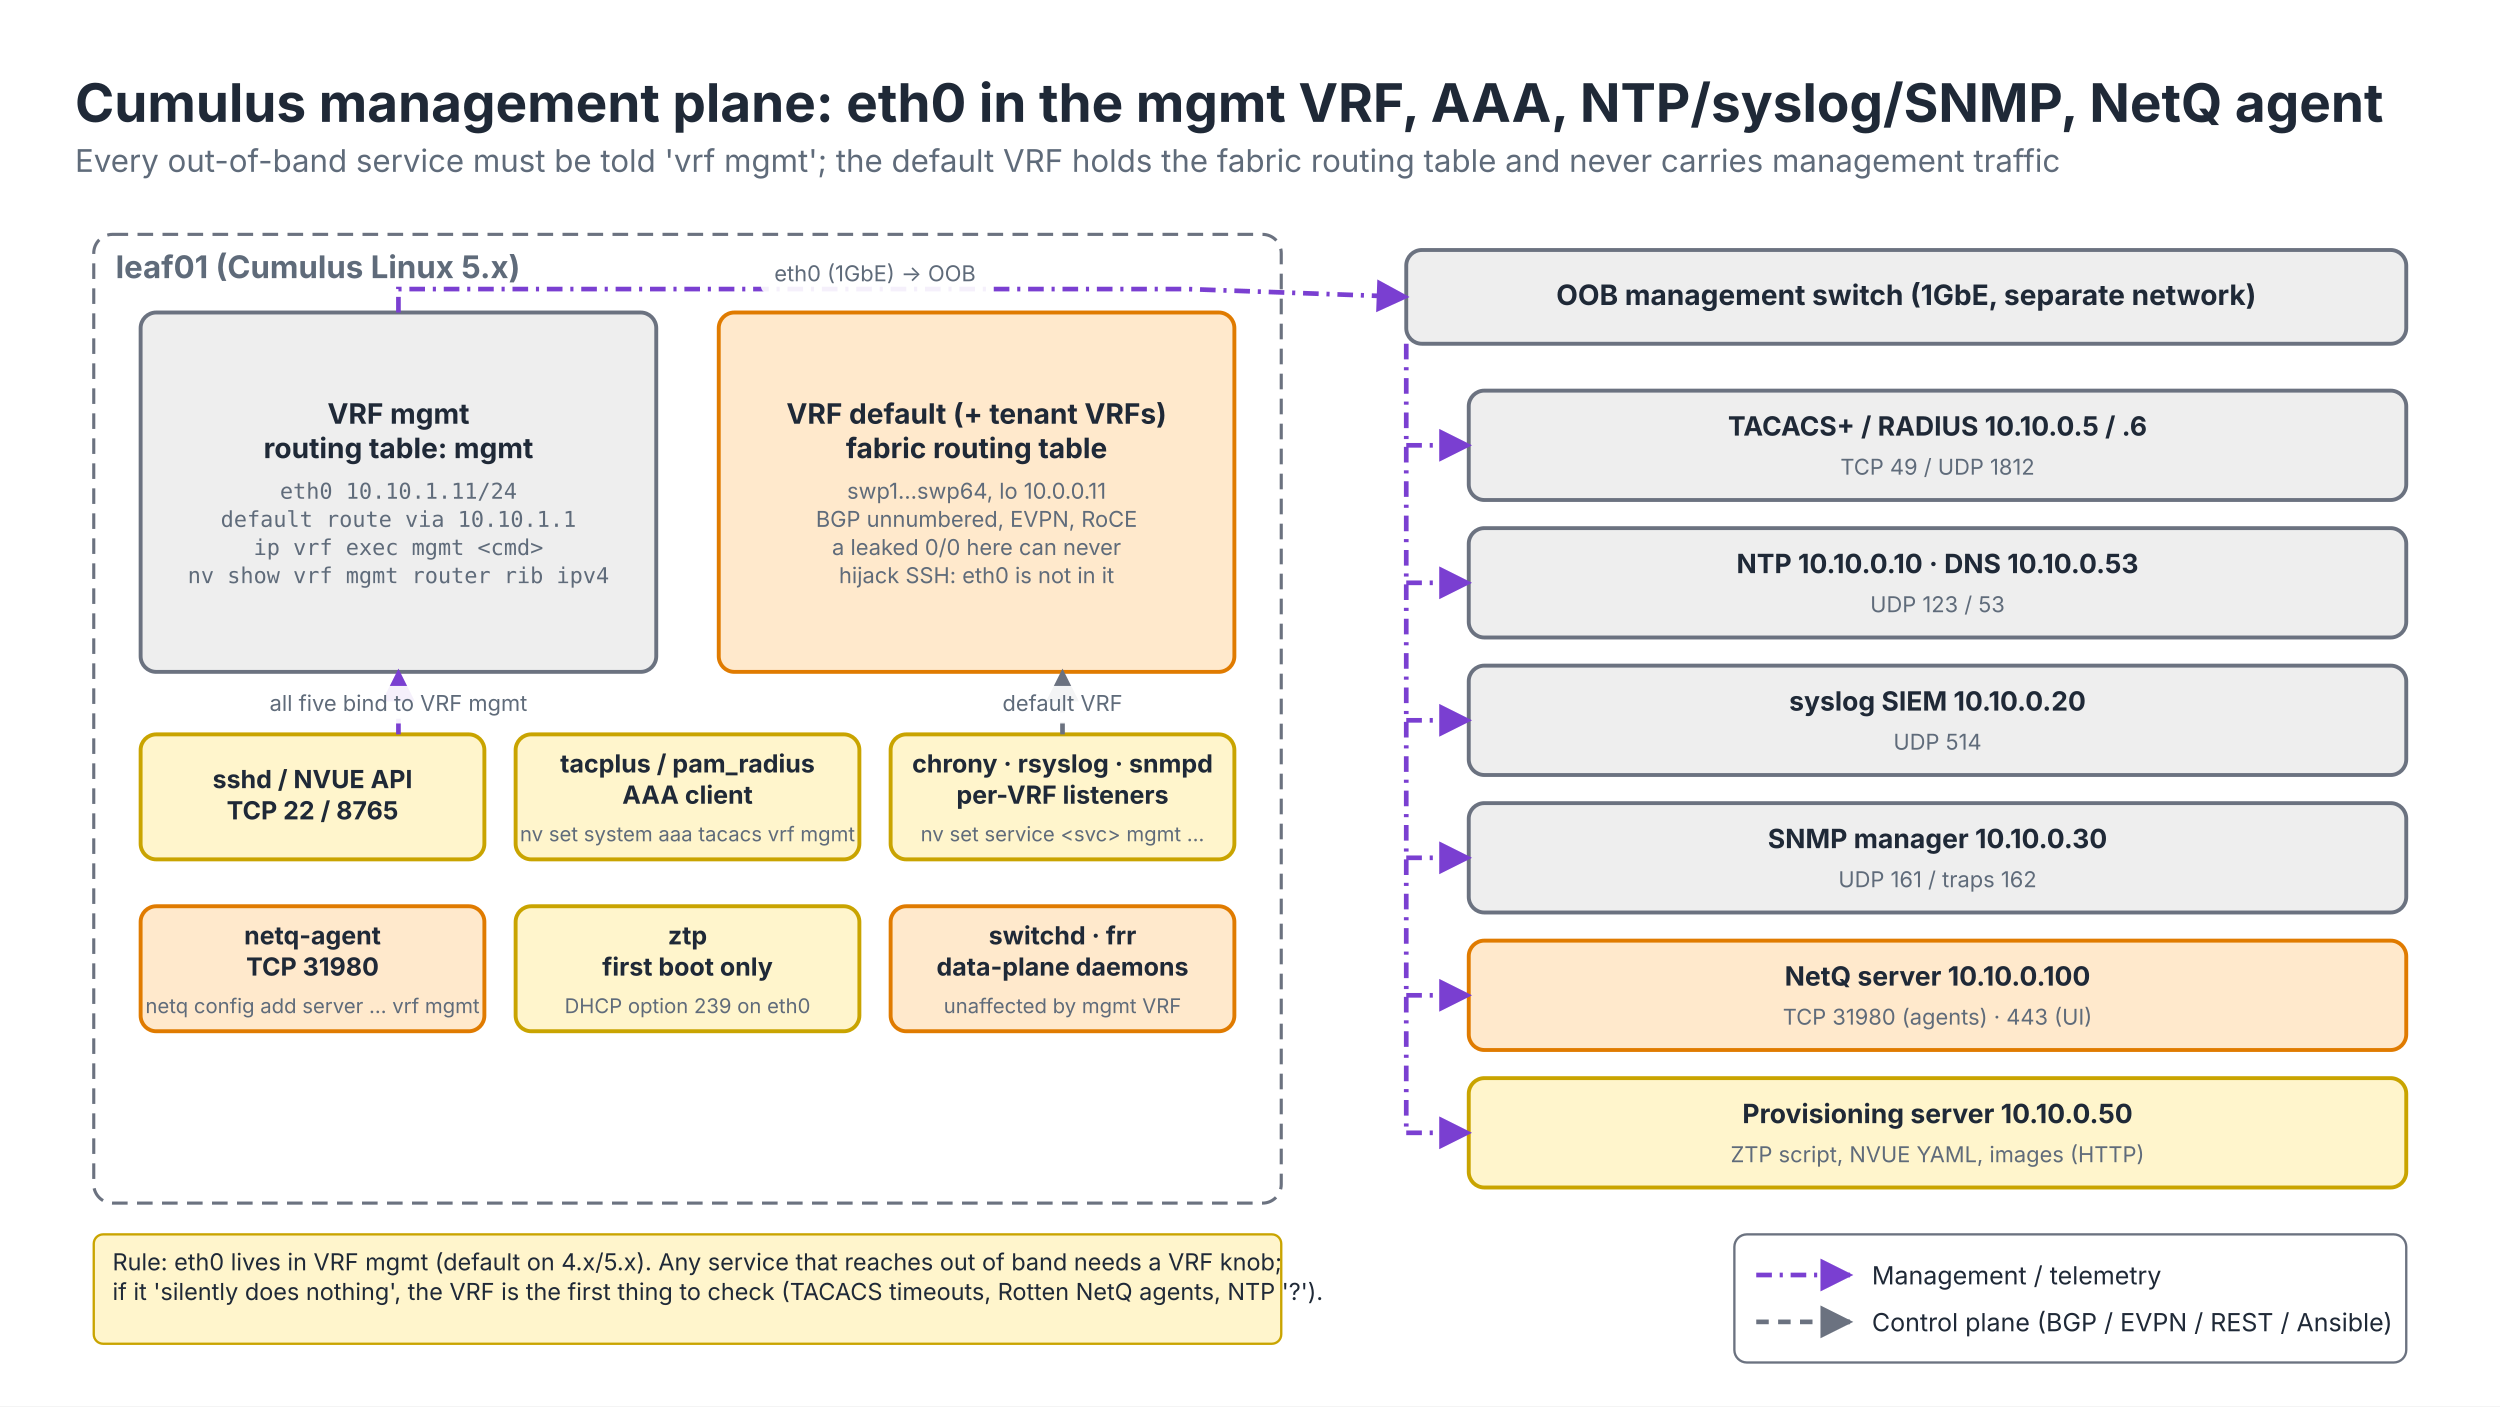
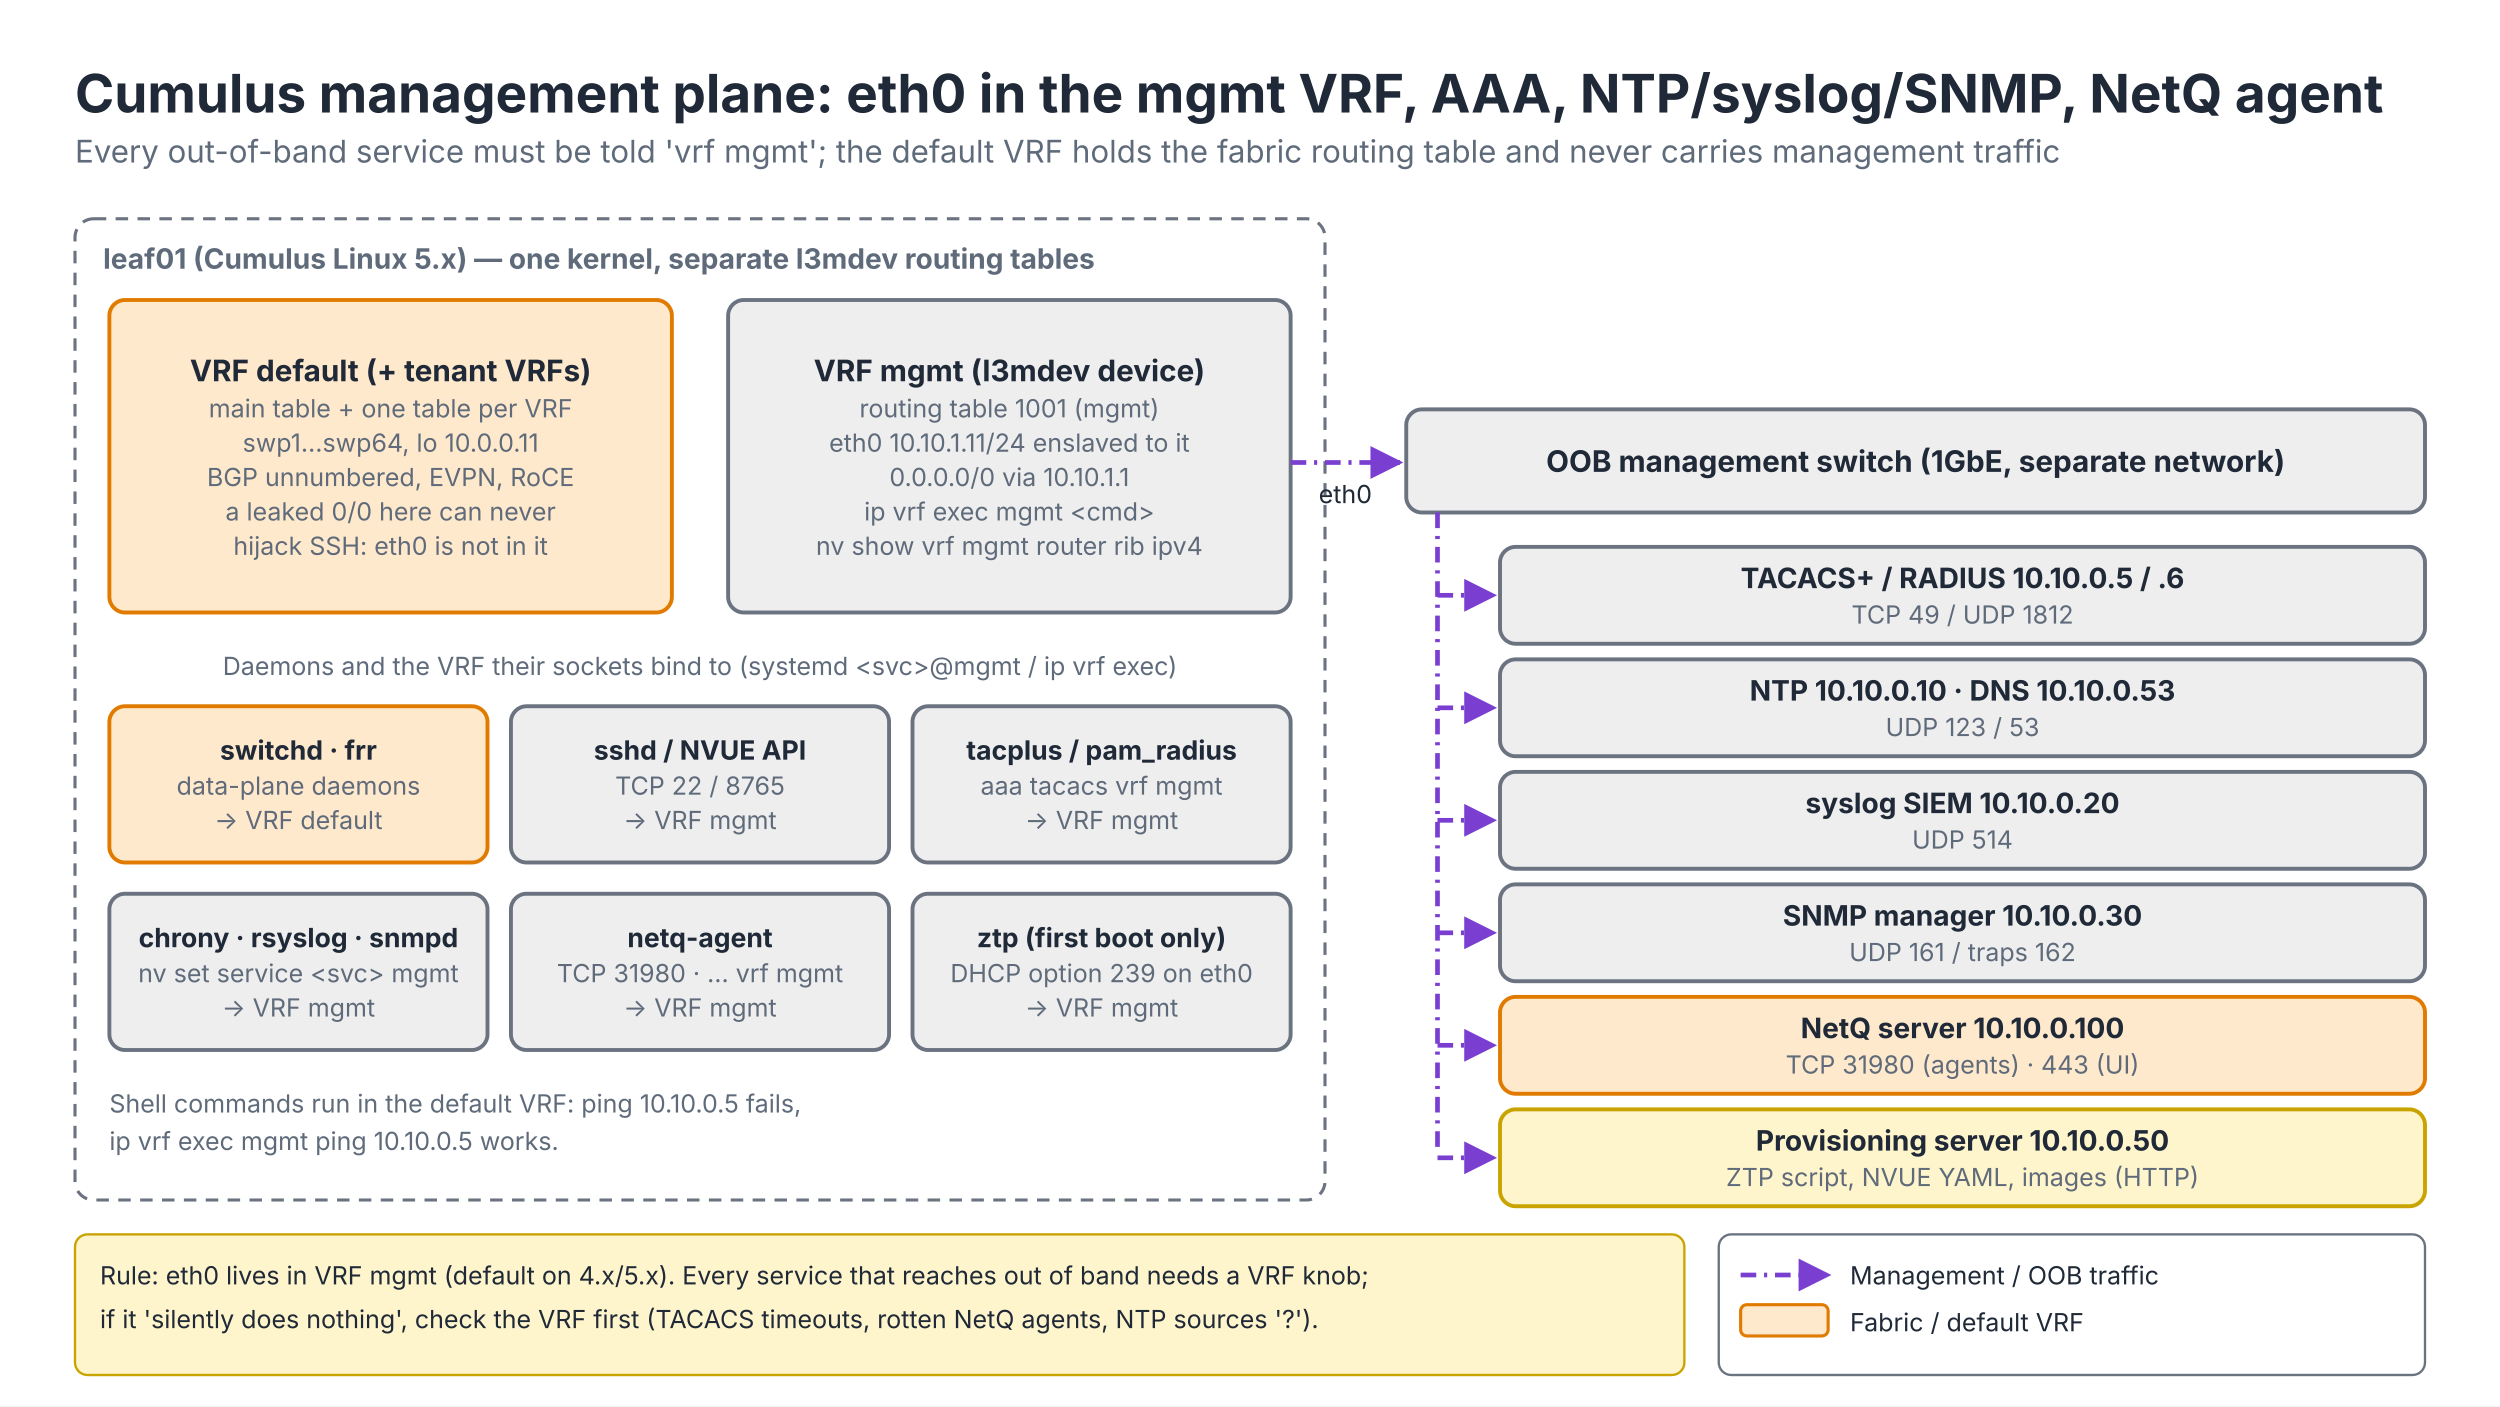
<svg xmlns="http://www.w3.org/2000/svg" viewBox="0 0 1600 900" width="100%" role="img">
  <defs>
    <marker id="arrow-orange" viewBox="0 0 10 10" refX="9" refY="5" markerWidth="7" markerHeight="7" orient="auto-start-reverse">
      <path d="M0,0 L10,5 L0,10 z" fill="#e07b00" />
    </marker>
    <marker id="arrow-blue" viewBox="0 0 10 10" refX="9" refY="5" markerWidth="7" markerHeight="7" orient="auto-start-reverse">
      <path d="M0,0 L10,5 L0,10 z" fill="#2f6fdb" />
    </marker>
    <marker id="arrow-gray" viewBox="0 0 10 10" refX="9" refY="5" markerWidth="7" markerHeight="7" orient="auto-start-reverse">
      <path d="M0,0 L10,5 L0,10 z" fill="#6b7280" />
    </marker>
    <marker id="arrow-red" viewBox="0 0 10 10" refX="9" refY="5" markerWidth="7" markerHeight="7" orient="auto-start-reverse">
      <path d="M0,0 L10,5 L0,10 z" fill="#d93025" />
    </marker>
    <marker id="arrow-purple" viewBox="0 0 10 10" refX="9" refY="5" markerWidth="7" markerHeight="7" orient="auto-start-reverse">
      <path d="M0,0 L10,5 L0,10 z" fill="#7a3fd1" />
    </marker>
    <marker id="arrow-dark" viewBox="0 0 10 10" refX="9" refY="5" markerWidth="7" markerHeight="7" orient="auto-start-reverse">
      <path d="M0,0 L10,5 L0,10 z" fill="#1f2937" />
    </marker>
    <marker id="arrow-green" viewBox="0 0 10 10" refX="9" refY="5" markerWidth="7" markerHeight="7" orient="auto-start-reverse">
      <path d="M0,0 L10,5 L0,10 z" fill="#76b900" />
    </marker>
  </defs>
  <rect x="0" y="0" width="1600" height="900" fill="#ffffff" />
-   <text x="48" y="78" font-family="Inter, 'Segoe UI', Helvetica, Arial, sans-serif" font-size="34" font-weight="700" fill="#1f2937">Cumulus management plane: eth0 in the mgmt VRF, AAA, NTP/syslog/SNMP, NetQ agent</text>
-   <text x="48" y="110" font-family="Inter, 'Segoe UI', Helvetica, Arial, sans-serif" font-size="20" fill="#5f6b7a">Every out-of-band service must be told 'vrf mgmt'; the default VRF holds the fabric routing table and never carries management traffic</text>
+   <text x="48" y="72" font-family="Inter, 'Segoe UI', Helvetica, Arial, sans-serif" font-size="34" font-weight="700" fill="#1f2937" text-anchor="start">Cumulus management plane: eth0 in the mgmt VRF, AAA, NTP/syslog/SNMP, NetQ agent</text>
+   <text x="48" y="104" font-family="Inter, 'Segoe UI', Helvetica, Arial, sans-serif" font-size="20" font-weight="400" fill="#5f6b7a" text-anchor="start">Every out-of-band service must be told 'vrf mgmt'; the default VRF holds the fabric routing table and never carries management traffic</text>
+   <rect x="48" y="140" width="800" height="628" rx="12" fill="none" stroke="#6b7280" stroke-width="2" stroke-dasharray="8 6" />
+   <text x="66" y="172" font-family="Inter, 'Segoe UI', Helvetica, Arial, sans-serif" font-size="18" font-weight="700" fill="#5f6b7a" text-anchor="start">leaf01 (Cumulus Linux 5.x) — one kernel, separate l3mdev routing tables</text>
  <g>
-     <rect x="60" y="150" width="760" height="620" rx="12" fill="#ffffff" fill-opacity="0.55" stroke="#6b7280" stroke-width="2" stroke-dasharray="10 6" />
-   </g>
-   <text x="74" y="178" font-family="Inter, 'Segoe UI', Helvetica, Arial, sans-serif" font-size="20" font-weight="700" fill="#5f6b7a" text-anchor="start">leaf01 (Cumulus Linux 5.x)</text>
-   <g>
-     <rect x="90" y="200" width="330" height="230" rx="10" fill="#eeeeee" stroke="#6b7280" stroke-width="2.5" />
-     <text x="255.0" y="271.2" font-family="Inter, 'Segoe UI', Helvetica, Arial, sans-serif" font-size="18" font-weight="700" fill="#1f2937" text-anchor="middle">VRF mgmt</text>
-     <text x="255.0" y="293.2" font-family="Inter, 'Segoe UI', Helvetica, Arial, sans-serif" font-size="18" font-weight="700" fill="#1f2937" text-anchor="middle">routing table: mgmt</text>
-     <text x="255.0" y="319.2" font-family="'JetBrains Mono', Consolas, monospace" font-size="14" font-weight="400" fill="#5f6b7a" text-anchor="middle">eth0 10.10.1.11/24</text>
-     <text x="255.0" y="337.2" font-family="'JetBrains Mono', Consolas, monospace" font-size="14" font-weight="400" fill="#5f6b7a" text-anchor="middle">default route via 10.10.1.1</text>
-     <text x="255.0" y="355.2" font-family="'JetBrains Mono', Consolas, monospace" font-size="14" font-weight="400" fill="#5f6b7a" text-anchor="middle">ip vrf exec mgmt &lt;cmd&gt;</text>
-     <text x="255.0" y="373.2" font-family="'JetBrains Mono', Consolas, monospace" font-size="14" font-weight="400" fill="#5f6b7a" text-anchor="middle">nv show vrf mgmt router rib ipv4</text>
+     <rect x="70" y="192" width="360" height="200" rx="10" fill="#ffe9cc" stroke="#e07b00" stroke-width="2.5" />
+     <text x="250.0" y="244.0" font-family="Inter, 'Segoe UI', Helvetica, Arial, sans-serif" font-size="19" font-weight="700" fill="#1f2937" text-anchor="middle">VRF default (+ tenant VRFs)</text>
+     <text x="250.0" y="267.1" font-family="Inter, 'Segoe UI', Helvetica, Arial, sans-serif" font-size="16" font-weight="400" fill="#5f6b7a" text-anchor="middle">main table + one table per VRF</text>
+     <text x="250.0" y="289.1" font-family="Inter, 'Segoe UI', Helvetica, Arial, sans-serif" font-size="16" font-weight="400" fill="#5f6b7a" text-anchor="middle">swp1…swp64, lo 10.0.0.11</text>
+     <text x="250.0" y="311.1" font-family="Inter, 'Segoe UI', Helvetica, Arial, sans-serif" font-size="16" font-weight="400" fill="#5f6b7a" text-anchor="middle">BGP unnumbered, EVPN, RoCE</text>
+     <text x="250.0" y="333.1" font-family="Inter, 'Segoe UI', Helvetica, Arial, sans-serif" font-size="16" font-weight="400" fill="#5f6b7a" text-anchor="middle">a leaked 0/0 here can never</text>
+     <text x="250.0" y="355.1" font-family="Inter, 'Segoe UI', Helvetica, Arial, sans-serif" font-size="16" font-weight="400" fill="#5f6b7a" text-anchor="middle">hijack SSH: eth0 is not in it</text>
  </g>
  <g>
-     <rect x="460" y="200" width="330" height="230" rx="10" fill="#ffe9cc" stroke="#e07b00" stroke-width="2.5" />
-     <text x="625.0" y="271.2" font-family="Inter, 'Segoe UI', Helvetica, Arial, sans-serif" font-size="18" font-weight="700" fill="#1f2937" text-anchor="middle">VRF default (+ tenant VRFs)</text>
-     <text x="625.0" y="293.2" font-family="Inter, 'Segoe UI', Helvetica, Arial, sans-serif" font-size="18" font-weight="700" fill="#1f2937" text-anchor="middle">fabric routing table</text>
-     <text x="625.0" y="319.2" font-family="Inter, 'Segoe UI', Helvetica, Arial, sans-serif" font-size="14" font-weight="400" fill="#5f6b7a" text-anchor="middle">swp1…swp64, lo 10.0.0.11</text>
-     <text x="625.0" y="337.2" font-family="Inter, 'Segoe UI', Helvetica, Arial, sans-serif" font-size="14" font-weight="400" fill="#5f6b7a" text-anchor="middle">BGP unnumbered, EVPN, RoCE</text>
-     <text x="625.0" y="355.2" font-family="Inter, 'Segoe UI', Helvetica, Arial, sans-serif" font-size="14" font-weight="400" fill="#5f6b7a" text-anchor="middle">a leaked 0/0 here can never</text>
-     <text x="625.0" y="373.2" font-family="Inter, 'Segoe UI', Helvetica, Arial, sans-serif" font-size="14" font-weight="400" fill="#5f6b7a" text-anchor="middle">hijack SSH: eth0 is not in it</text>
+     <rect x="466" y="192" width="360" height="200" rx="10" fill="#eeeeee" stroke="#6b7280" stroke-width="2.5" />
+     <text x="646.0" y="244.0" font-family="Inter, 'Segoe UI', Helvetica, Arial, sans-serif" font-size="19" font-weight="700" fill="#1f2937" text-anchor="middle">VRF mgmt (l3mdev device)</text>
+     <text x="646.0" y="267.1" font-family="Inter, 'Segoe UI', Helvetica, Arial, sans-serif" font-size="16" font-weight="400" fill="#5f6b7a" text-anchor="middle">routing table 1001 (mgmt)</text>
+     <text x="646.0" y="289.1" font-family="Inter, 'Segoe UI', Helvetica, Arial, sans-serif" font-size="16" font-weight="400" fill="#5f6b7a" text-anchor="middle">eth0 10.10.1.11/24 enslaved to it</text>
+     <text x="646.0" y="311.1" font-family="Inter, 'Segoe UI', Helvetica, Arial, sans-serif" font-size="16" font-weight="400" fill="#5f6b7a" text-anchor="middle">0.0.0.0/0 via 10.10.1.1</text>
+     <text x="646.0" y="333.1" font-family="Inter, 'Segoe UI', Helvetica, Arial, sans-serif" font-size="16" font-weight="400" fill="#5f6b7a" text-anchor="middle">ip vrf exec mgmt &lt;cmd&gt;</text>
+     <text x="646.0" y="355.1" font-family="Inter, 'Segoe UI', Helvetica, Arial, sans-serif" font-size="16" font-weight="400" fill="#5f6b7a" text-anchor="middle">nv show vrf mgmt router rib ipv4</text>
+   </g>
+   <text x="448" y="432" font-family="Inter, 'Segoe UI', Helvetica, Arial, sans-serif" font-size="16" font-weight="400" fill="#5f6b7a" text-anchor="middle">Daemons and the VRF their sockets bind to (systemd &lt;svc&gt;@mgmt / ip vrf exec)</text>
+   <g>
+     <rect x="70" y="452" width="242" height="100" rx="10" fill="#ffe9cc" stroke="#e07b00" stroke-width="2.5" />
+     <text x="191.0" y="486.2" font-family="Inter, 'Segoe UI', Helvetica, Arial, sans-serif" font-size="17" font-weight="700" fill="#1f2937" text-anchor="middle">switchd · frr</text>
+     <text x="191.0" y="508.6" font-family="Inter, 'Segoe UI', Helvetica, Arial, sans-serif" font-size="16" font-weight="400" fill="#5f6b7a" text-anchor="middle">data-plane daemons</text>
+     <text x="191.0" y="530.6" font-family="Inter, 'Segoe UI', Helvetica, Arial, sans-serif" font-size="16" font-weight="400" fill="#5f6b7a" text-anchor="middle">→ VRF default</text>
  </g>
  <g>
-     <rect x="90" y="470" width="220" height="80" rx="10" fill="#fff5cc" stroke="#c9a400" stroke-width="2.5" />
-     <text x="200.0" y="504.4" font-family="Inter, 'Segoe UI', Helvetica, Arial, sans-serif" font-size="16" font-weight="700" fill="#1f2937" text-anchor="middle">sshd / NVUE API</text>
-     <text x="200.0" y="524.4" font-family="Inter, 'Segoe UI', Helvetica, Arial, sans-serif" font-size="16" font-weight="700" fill="#1f2937" text-anchor="middle">TCP 22 / 8765</text>
+     <rect x="327" y="452" width="242" height="100" rx="10" fill="#eeeeee" stroke="#6b7280" stroke-width="2.5" />
+     <text x="448.0" y="486.2" font-family="Inter, 'Segoe UI', Helvetica, Arial, sans-serif" font-size="17" font-weight="700" fill="#1f2937" text-anchor="middle">sshd / NVUE API</text>
+     <text x="448.0" y="508.6" font-family="Inter, 'Segoe UI', Helvetica, Arial, sans-serif" font-size="16" font-weight="400" fill="#5f6b7a" text-anchor="middle">TCP 22 / 8765</text>
+     <text x="448.0" y="530.6" font-family="Inter, 'Segoe UI', Helvetica, Arial, sans-serif" font-size="16" font-weight="400" fill="#5f6b7a" text-anchor="middle">→ VRF mgmt</text>
  </g>
  <g>
-     <rect x="330" y="470" width="220" height="80" rx="10" fill="#fff5cc" stroke="#c9a400" stroke-width="2.5" />
-     <text x="440.0" y="494.4" font-family="Inter, 'Segoe UI', Helvetica, Arial, sans-serif" font-size="16" font-weight="700" fill="#1f2937" text-anchor="middle">tacplus / pam_radius</text>
-     <text x="440.0" y="514.4" font-family="Inter, 'Segoe UI', Helvetica, Arial, sans-serif" font-size="16" font-weight="700" fill="#1f2937" text-anchor="middle">AAA client</text>
-     <text x="440.0" y="538.4" font-family="Inter, 'Segoe UI', Helvetica, Arial, sans-serif" font-size="13" font-weight="400" fill="#5f6b7a" text-anchor="middle">nv set system aaa tacacs vrf mgmt</text>
+     <rect x="584" y="452" width="242" height="100" rx="10" fill="#eeeeee" stroke="#6b7280" stroke-width="2.5" />
+     <text x="705.0" y="486.2" font-family="Inter, 'Segoe UI', Helvetica, Arial, sans-serif" font-size="17" font-weight="700" fill="#1f2937" text-anchor="middle">tacplus / pam_radius</text>
+     <text x="705.0" y="508.6" font-family="Inter, 'Segoe UI', Helvetica, Arial, sans-serif" font-size="16" font-weight="400" fill="#5f6b7a" text-anchor="middle">aaa tacacs vrf mgmt</text>
+     <text x="705.0" y="530.6" font-family="Inter, 'Segoe UI', Helvetica, Arial, sans-serif" font-size="16" font-weight="400" fill="#5f6b7a" text-anchor="middle">→ VRF mgmt</text>
  </g>
  <g>
-     <rect x="570" y="470" width="220" height="80" rx="10" fill="#fff5cc" stroke="#c9a400" stroke-width="2.5" />
-     <text x="680.0" y="494.4" font-family="Inter, 'Segoe UI', Helvetica, Arial, sans-serif" font-size="16" font-weight="700" fill="#1f2937" text-anchor="middle">chrony · rsyslog · snmpd</text>
-     <text x="680.0" y="514.4" font-family="Inter, 'Segoe UI', Helvetica, Arial, sans-serif" font-size="16" font-weight="700" fill="#1f2937" text-anchor="middle">per-VRF listeners</text>
-     <text x="680.0" y="538.4" font-family="Inter, 'Segoe UI', Helvetica, Arial, sans-serif" font-size="13" font-weight="400" fill="#5f6b7a" text-anchor="middle">nv set service &lt;svc&gt; mgmt …</text>
+     <rect x="70" y="572" width="242" height="100" rx="10" fill="#eeeeee" stroke="#6b7280" stroke-width="2.5" />
+     <text x="191.0" y="606.2" font-family="Inter, 'Segoe UI', Helvetica, Arial, sans-serif" font-size="17" font-weight="700" fill="#1f2937" text-anchor="middle">chrony · rsyslog · snmpd</text>
+     <text x="191.0" y="628.6" font-family="Inter, 'Segoe UI', Helvetica, Arial, sans-serif" font-size="16" font-weight="400" fill="#5f6b7a" text-anchor="middle">nv set service &lt;svc&gt; mgmt</text>
+     <text x="191.0" y="650.6" font-family="Inter, 'Segoe UI', Helvetica, Arial, sans-serif" font-size="16" font-weight="400" fill="#5f6b7a" text-anchor="middle">→ VRF mgmt</text>
  </g>
  <g>
-     <rect x="90" y="580" width="220" height="80" rx="10" fill="#ffe9cc" stroke="#e07b00" stroke-width="2.5" />
-     <text x="200.0" y="604.4" font-family="Inter, 'Segoe UI', Helvetica, Arial, sans-serif" font-size="16" font-weight="700" fill="#1f2937" text-anchor="middle">netq-agent</text>
-     <text x="200.0" y="624.4" font-family="Inter, 'Segoe UI', Helvetica, Arial, sans-serif" font-size="16" font-weight="700" fill="#1f2937" text-anchor="middle">TCP 31980</text>
-     <text x="200.0" y="648.4" font-family="Inter, 'Segoe UI', Helvetica, Arial, sans-serif" font-size="13" font-weight="400" fill="#5f6b7a" text-anchor="middle">netq config add server … vrf mgmt</text>
+     <rect x="327" y="572" width="242" height="100" rx="10" fill="#eeeeee" stroke="#6b7280" stroke-width="2.5" />
+     <text x="448.0" y="606.2" font-family="Inter, 'Segoe UI', Helvetica, Arial, sans-serif" font-size="17" font-weight="700" fill="#1f2937" text-anchor="middle">netq-agent</text>
+     <text x="448.0" y="628.6" font-family="Inter, 'Segoe UI', Helvetica, Arial, sans-serif" font-size="16" font-weight="400" fill="#5f6b7a" text-anchor="middle">TCP 31980 · … vrf mgmt</text>
+     <text x="448.0" y="650.6" font-family="Inter, 'Segoe UI', Helvetica, Arial, sans-serif" font-size="16" font-weight="400" fill="#5f6b7a" text-anchor="middle">→ VRF mgmt</text>
  </g>
  <g>
-     <rect x="330" y="580" width="220" height="80" rx="10" fill="#fff5cc" stroke="#c9a400" stroke-width="2.5" />
-     <text x="440.0" y="604.4" font-family="Inter, 'Segoe UI', Helvetica, Arial, sans-serif" font-size="16" font-weight="700" fill="#1f2937" text-anchor="middle">ztp</text>
-     <text x="440.0" y="624.4" font-family="Inter, 'Segoe UI', Helvetica, Arial, sans-serif" font-size="16" font-weight="700" fill="#1f2937" text-anchor="middle">first boot only</text>
-     <text x="440.0" y="648.4" font-family="Inter, 'Segoe UI', Helvetica, Arial, sans-serif" font-size="13" font-weight="400" fill="#5f6b7a" text-anchor="middle">DHCP option 239 on eth0</text>
+     <rect x="584" y="572" width="242" height="100" rx="10" fill="#eeeeee" stroke="#6b7280" stroke-width="2.5" />
+     <text x="705.0" y="606.2" font-family="Inter, 'Segoe UI', Helvetica, Arial, sans-serif" font-size="17" font-weight="700" fill="#1f2937" text-anchor="middle">ztp (first boot only)</text>
+     <text x="705.0" y="628.6" font-family="Inter, 'Segoe UI', Helvetica, Arial, sans-serif" font-size="16" font-weight="400" fill="#5f6b7a" text-anchor="middle">DHCP option 239 on eth0</text>
+     <text x="705.0" y="650.6" font-family="Inter, 'Segoe UI', Helvetica, Arial, sans-serif" font-size="16" font-weight="400" fill="#5f6b7a" text-anchor="middle">→ VRF mgmt</text>
+   </g>
+   <text x="70" y="712" font-family="Inter, 'Segoe UI', Helvetica, Arial, sans-serif" font-size="16" font-weight="400" fill="#5f6b7a" text-anchor="start">Shell commands run in the default VRF: ping 10.10.0.5 fails,</text>
+   <text x="70" y="736" font-family="Inter, 'Segoe UI', Helvetica, Arial, sans-serif" font-size="16" font-weight="400" fill="#5f6b7a" text-anchor="start">ip vrf exec mgmt ping 10.10.0.5 works.</text>
+   <line x1="826" y1="296" x2="896" y2="296" stroke="#7a3fd1" stroke-width="3" stroke-dasharray="10 5 2 5" marker-end="url(#arrow-purple)" />
+   <text x="861" y="322" font-family="Inter, 'Segoe UI', Helvetica, Arial, sans-serif" font-size="16" font-weight="400" fill="#1f2937" text-anchor="middle">eth0</text>
+   <g>
+     <rect x="900" y="262" width="652" height="66" rx="10" fill="#eeeeee" stroke="#6b7280" stroke-width="2.5" />
+     <text x="1226.0" y="302.0" font-family="Inter, 'Segoe UI', Helvetica, Arial, sans-serif" font-size="19" font-weight="700" fill="#1f2937" text-anchor="middle">OOB management switch (1GbE, separate network)</text>
+   </g>
+   <line x1="920" y1="328" x2="920" y2="736" stroke="#7a3fd1" stroke-width="3" stroke-dasharray="10 5 2 5" />
+   <line x1="920" y1="381" x2="956" y2="381" stroke="#7a3fd1" stroke-width="3" stroke-dasharray="10 5 2 5" marker-end="url(#arrow-purple)" />
+   <g>
+     <rect x="960" y="350" width="592" height="62" rx="10" fill="#eeeeee" stroke="#6b7280" stroke-width="2.5" />
+     <text x="1256.0" y="376.4" font-family="Inter, 'Segoe UI', Helvetica, Arial, sans-serif" font-size="18" font-weight="700" fill="#1f2937" text-anchor="middle">TACACS+ / RADIUS 10.10.0.5 / .6</text>
+     <text x="1256.0" y="399.1" font-family="Inter, 'Segoe UI', Helvetica, Arial, sans-serif" font-size="16" font-weight="400" fill="#5f6b7a" text-anchor="middle">TCP 49 / UDP 1812</text>
+   </g>
+   <line x1="920" y1="453" x2="956" y2="453" stroke="#7a3fd1" stroke-width="3" stroke-dasharray="10 5 2 5" marker-end="url(#arrow-purple)" />
+   <g>
+     <rect x="960" y="422" width="592" height="62" rx="10" fill="#eeeeee" stroke="#6b7280" stroke-width="2.5" />
+     <text x="1256.0" y="448.4" font-family="Inter, 'Segoe UI', Helvetica, Arial, sans-serif" font-size="18" font-weight="700" fill="#1f2937" text-anchor="middle">NTP 10.10.0.10 · DNS 10.10.0.53</text>
+     <text x="1256.0" y="471.1" font-family="Inter, 'Segoe UI', Helvetica, Arial, sans-serif" font-size="16" font-weight="400" fill="#5f6b7a" text-anchor="middle">UDP 123 / 53</text>
+   </g>
+   <line x1="920" y1="525" x2="956" y2="525" stroke="#7a3fd1" stroke-width="3" stroke-dasharray="10 5 2 5" marker-end="url(#arrow-purple)" />
+   <g>
+     <rect x="960" y="494" width="592" height="62" rx="10" fill="#eeeeee" stroke="#6b7280" stroke-width="2.5" />
+     <text x="1256.0" y="520.4" font-family="Inter, 'Segoe UI', Helvetica, Arial, sans-serif" font-size="18" font-weight="700" fill="#1f2937" text-anchor="middle">syslog SIEM 10.10.0.20</text>
+     <text x="1256.0" y="543.1" font-family="Inter, 'Segoe UI', Helvetica, Arial, sans-serif" font-size="16" font-weight="400" fill="#5f6b7a" text-anchor="middle">UDP 514</text>
+   </g>
+   <line x1="920" y1="597" x2="956" y2="597" stroke="#7a3fd1" stroke-width="3" stroke-dasharray="10 5 2 5" marker-end="url(#arrow-purple)" />
+   <g>
+     <rect x="960" y="566" width="592" height="62" rx="10" fill="#eeeeee" stroke="#6b7280" stroke-width="2.5" />
+     <text x="1256.0" y="592.4" font-family="Inter, 'Segoe UI', Helvetica, Arial, sans-serif" font-size="18" font-weight="700" fill="#1f2937" text-anchor="middle">SNMP manager 10.10.0.30</text>
+     <text x="1256.0" y="615.1" font-family="Inter, 'Segoe UI', Helvetica, Arial, sans-serif" font-size="16" font-weight="400" fill="#5f6b7a" text-anchor="middle">UDP 161 / traps 162</text>
+   </g>
+   <line x1="920" y1="669" x2="956" y2="669" stroke="#7a3fd1" stroke-width="3" stroke-dasharray="10 5 2 5" marker-end="url(#arrow-purple)" />
+   <g>
+     <rect x="960" y="638" width="592" height="62" rx="10" fill="#ffe9cc" stroke="#e07b00" stroke-width="2.5" />
+     <text x="1256.0" y="664.4" font-family="Inter, 'Segoe UI', Helvetica, Arial, sans-serif" font-size="18" font-weight="700" fill="#1f2937" text-anchor="middle">NetQ server 10.10.0.100</text>
+     <text x="1256.0" y="687.1" font-family="Inter, 'Segoe UI', Helvetica, Arial, sans-serif" font-size="16" font-weight="400" fill="#5f6b7a" text-anchor="middle">TCP 31980 (agents) · 443 (UI)</text>
+   </g>
+   <line x1="920" y1="741" x2="956" y2="741" stroke="#7a3fd1" stroke-width="3" stroke-dasharray="10 5 2 5" marker-end="url(#arrow-purple)" />
+   <g>
+     <rect x="960" y="710" width="592" height="62" rx="10" fill="#fff5cc" stroke="#c9a400" stroke-width="2.5" />
+     <text x="1256.0" y="736.4" font-family="Inter, 'Segoe UI', Helvetica, Arial, sans-serif" font-size="18" font-weight="700" fill="#1f2937" text-anchor="middle">Provisioning server 10.10.0.50</text>
+     <text x="1256.0" y="759.1" font-family="Inter, 'Segoe UI', Helvetica, Arial, sans-serif" font-size="16" font-weight="400" fill="#5f6b7a" text-anchor="middle">ZTP script, NVUE YAML, images (HTTP)</text>
  </g>
  <g>
-     <rect x="570" y="580" width="220" height="80" rx="10" fill="#ffe9cc" stroke="#e07b00" stroke-width="2.5" />
-     <text x="680.0" y="604.4" font-family="Inter, 'Segoe UI', Helvetica, Arial, sans-serif" font-size="16" font-weight="700" fill="#1f2937" text-anchor="middle">switchd · frr</text>
-     <text x="680.0" y="624.4" font-family="Inter, 'Segoe UI', Helvetica, Arial, sans-serif" font-size="16" font-weight="700" fill="#1f2937" text-anchor="middle">data-plane daemons</text>
-     <text x="680.0" y="648.4" font-family="Inter, 'Segoe UI', Helvetica, Arial, sans-serif" font-size="13" font-weight="400" fill="#5f6b7a" text-anchor="middle">unaffected by mgmt VRF</text>
+     <rect x="48" y="790" width="1030" height="90" rx="8" fill="#fff5cc" stroke="#c9a400" stroke-width="1.5" />
  </g>
-   <line x1="255" y1="470" x2="255" y2="430" stroke="#7a3fd1" stroke-width="3" stroke-dasharray="10 5 2 5" marker-end="url(#arrow-purple)" />
-   <rect x="151" y="439" width="209" height="24" rx="5" fill="#ffffff" fill-opacity="0.92" />
-   <text x="255" y="455" font-family="Inter, 'Segoe UI', Helvetica, Arial, sans-serif" font-size="14" font-weight="400" fill="#5f6b7a" text-anchor="middle">all five bind to VRF mgmt</text>
-   <line x1="680" y1="470" x2="680" y2="430" stroke="#6b7280" stroke-width="3" stroke-dasharray="8 6" marker-end="url(#arrow-gray)" />
-   <rect x="630" y="439" width="101" height="24" rx="5" fill="#ffffff" fill-opacity="0.92" />
-   <text x="680" y="455" font-family="Inter, 'Segoe UI', Helvetica, Arial, sans-serif" font-size="14" font-weight="400" fill="#5f6b7a" text-anchor="middle">default VRF</text>
+   <text x="64" y="822" font-family="Inter, 'Segoe UI', Helvetica, Arial, sans-serif" font-size="16" font-weight="400" fill="#1f2937" text-anchor="start">Rule: eth0 lives in VRF mgmt (default on 4.x/5.x). Every service that reaches out of band needs a VRF knob;</text>
+   <text x="64" y="850" font-family="Inter, 'Segoe UI', Helvetica, Arial, sans-serif" font-size="16" font-weight="400" fill="#1f2937" text-anchor="start">if it 'silently does nothing', check the VRF first (TACACS timeouts, rotten NetQ agents, NTP sources '?').</text>
  <g>
-     <rect x="900" y="160" width="640" height="60" rx="10" fill="#eeeeee" stroke="#6b7280" stroke-width="2.5" />
-     <text x="1220.0" y="195.2" font-family="Inter, 'Segoe UI', Helvetica, Arial, sans-serif" font-size="18" font-weight="700" fill="#1f2937" text-anchor="middle">OOB management switch (1GbE, separate network)</text>
-   </g>
-   <polyline points="255,200 255,185 760,185 900,190" fill="none" stroke="#7a3fd1" stroke-width="3" stroke-dasharray="10 5 2 5" marker-end="url(#arrow-purple)" />
-   <rect x="487" y="164" width="147" height="24" rx="5" fill="#ffffff" fill-opacity="0.92" />
-   <text x="560" y="180" font-family="Inter, 'Segoe UI', Helvetica, Arial, sans-serif" font-size="14" font-weight="400" fill="#5f6b7a" text-anchor="middle">eth0 (1GbE) → OOB</text>
-   <g>
-     <rect x="940" y="250" width="600" height="70" rx="10" fill="#eeeeee" stroke="#6b7280" stroke-width="2.5" />
-     <text x="1240.0" y="278.8" font-family="Inter, 'Segoe UI', Helvetica, Arial, sans-serif" font-size="17" font-weight="700" fill="#1f2937" text-anchor="middle">TACACS+ / RADIUS 10.10.0.5 / .6</text>
-     <text x="1240.0" y="303.8" font-family="Inter, 'Segoe UI', Helvetica, Arial, sans-serif" font-size="14" font-weight="400" fill="#5f6b7a" text-anchor="middle">TCP 49 / UDP 1812</text>
-   </g>
-   <line x1="900" y1="285" x2="940" y2="285" stroke="#7a3fd1" stroke-width="3" stroke-dasharray="10 5 2 5" marker-end="url(#arrow-purple)" />
-   <g>
-     <rect x="940" y="338" width="600" height="70" rx="10" fill="#eeeeee" stroke="#6b7280" stroke-width="2.5" />
-     <text x="1240.0" y="366.8" font-family="Inter, 'Segoe UI', Helvetica, Arial, sans-serif" font-size="17" font-weight="700" fill="#1f2937" text-anchor="middle">NTP 10.10.0.10 · DNS 10.10.0.53</text>
-     <text x="1240.0" y="391.8" font-family="Inter, 'Segoe UI', Helvetica, Arial, sans-serif" font-size="14" font-weight="400" fill="#5f6b7a" text-anchor="middle">UDP 123 / 53</text>
-   </g>
-   <line x1="900" y1="373" x2="940" y2="373" stroke="#7a3fd1" stroke-width="3" stroke-dasharray="10 5 2 5" marker-end="url(#arrow-purple)" />
-   <g>
-     <rect x="940" y="426" width="600" height="70" rx="10" fill="#eeeeee" stroke="#6b7280" stroke-width="2.5" />
-     <text x="1240.0" y="454.8" font-family="Inter, 'Segoe UI', Helvetica, Arial, sans-serif" font-size="17" font-weight="700" fill="#1f2937" text-anchor="middle">syslog SIEM 10.10.0.20</text>
-     <text x="1240.0" y="479.8" font-family="Inter, 'Segoe UI', Helvetica, Arial, sans-serif" font-size="14" font-weight="400" fill="#5f6b7a" text-anchor="middle">UDP 514</text>
-   </g>
-   <line x1="900" y1="461" x2="940" y2="461" stroke="#7a3fd1" stroke-width="3" stroke-dasharray="10 5 2 5" marker-end="url(#arrow-purple)" />
-   <g>
-     <rect x="940" y="514" width="600" height="70" rx="10" fill="#eeeeee" stroke="#6b7280" stroke-width="2.5" />
-     <text x="1240.0" y="542.8" font-family="Inter, 'Segoe UI', Helvetica, Arial, sans-serif" font-size="17" font-weight="700" fill="#1f2937" text-anchor="middle">SNMP manager 10.10.0.30</text>
-     <text x="1240.0" y="567.8" font-family="Inter, 'Segoe UI', Helvetica, Arial, sans-serif" font-size="14" font-weight="400" fill="#5f6b7a" text-anchor="middle">UDP 161 / traps 162</text>
-   </g>
-   <line x1="900" y1="549" x2="940" y2="549" stroke="#7a3fd1" stroke-width="3" stroke-dasharray="10 5 2 5" marker-end="url(#arrow-purple)" />
-   <g>
-     <rect x="940" y="602" width="600" height="70" rx="10" fill="#ffe9cc" stroke="#e07b00" stroke-width="2.5" />
-     <text x="1240.0" y="630.8" font-family="Inter, 'Segoe UI', Helvetica, Arial, sans-serif" font-size="17" font-weight="700" fill="#1f2937" text-anchor="middle">NetQ server 10.10.0.100</text>
-     <text x="1240.0" y="655.8" font-family="Inter, 'Segoe UI', Helvetica, Arial, sans-serif" font-size="14" font-weight="400" fill="#5f6b7a" text-anchor="middle">TCP 31980 (agents) · 443 (UI)</text>
-   </g>
-   <line x1="900" y1="637" x2="940" y2="637" stroke="#7a3fd1" stroke-width="3" stroke-dasharray="10 5 2 5" marker-end="url(#arrow-purple)" />
-   <g>
-     <rect x="940" y="690" width="600" height="70" rx="10" fill="#fff5cc" stroke="#c9a400" stroke-width="2.5" />
-     <text x="1240.0" y="718.8" font-family="Inter, 'Segoe UI', Helvetica, Arial, sans-serif" font-size="17" font-weight="700" fill="#1f2937" text-anchor="middle">Provisioning server 10.10.0.50</text>
-     <text x="1240.0" y="743.8" font-family="Inter, 'Segoe UI', Helvetica, Arial, sans-serif" font-size="14" font-weight="400" fill="#5f6b7a" text-anchor="middle">ZTP script, NVUE YAML, images (HTTP)</text>
-   </g>
-   <line x1="900" y1="725" x2="940" y2="725" stroke="#7a3fd1" stroke-width="3" stroke-dasharray="10 5 2 5" marker-end="url(#arrow-purple)" />
-   <line x1="900" y1="220" x2="900" y2="725" stroke="#7a3fd1" stroke-width="3" stroke-dasharray="10 5 2 5" />
-   <g>
-     <rect x="60" y="790" width="760" height="70" rx="6" fill="#fff5cc" stroke="#c9a400" stroke-width="1.5" />
-   </g>
-   <text x="72" y="813" font-family="Inter, 'Segoe UI', Helvetica, Arial, sans-serif" font-size="15" font-weight="400" fill="#1f2937" text-anchor="start">Rule: eth0 lives in VRF mgmt (default on 4.x/5.x). Any service that reaches out of band needs a VRF knob;</text>
-   <text x="72" y="832" font-family="Inter, 'Segoe UI', Helvetica, Arial, sans-serif" font-size="15" font-weight="400" fill="#1f2937" text-anchor="start">if it 'silently does nothing', the VRF is the first thing to check (TACACS timeouts, Rotten NetQ agents, NTP '?').</text>
-   <g>
-     <rect x="1110" y="790" width="430" height="82" rx="8" fill="#ffffff" stroke="#6b7280" stroke-width="1.5" />
-     <line x1="1124" y1="816" x2="1184" y2="816" stroke="#7a3fd1" stroke-width="3" stroke-dasharray="10 5 2 5" marker-end="url(#arrow-purple)" />
-     <text x="1198" y="822" font-family="Inter, 'Segoe UI', Helvetica, Arial, sans-serif" font-size="16" font-weight="400" fill="#1f2937" text-anchor="start">Management / telemetry</text>
-     <line x1="1124" y1="846" x2="1184" y2="846" stroke="#6b7280" stroke-width="3" stroke-dasharray="8 6" marker-end="url(#arrow-gray)" />
-     <text x="1198" y="852" font-family="Inter, 'Segoe UI', Helvetica, Arial, sans-serif" font-size="16" font-weight="400" fill="#1f2937" text-anchor="start">Control plane (BGP / EVPN / REST / Ansible)</text>
+     <rect x="1100" y="790" width="452" height="90" rx="8" fill="#ffffff" stroke="#6b7280" stroke-width="1.5" />
+     <line x1="1114" y1="816" x2="1170" y2="816" stroke="#7a3fd1" stroke-width="3" stroke-dasharray="10 5 2 5" marker-end="url(#arrow-purple)" />
+     <text x="1184" y="822" font-family="Inter, 'Segoe UI', Helvetica, Arial, sans-serif" font-size="16" font-weight="400" fill="#1f2937" text-anchor="start">Management / OOB traffic</text>
+     <rect x="1114" y="835" width="56" height="20" rx="4" fill="#ffe9cc" stroke="#e07b00" stroke-width="2" />
+     <text x="1184" y="852" font-family="Inter, 'Segoe UI', Helvetica, Arial, sans-serif" font-size="16" font-weight="400" fill="#1f2937" text-anchor="start">Fabric / default VRF</text>
  </g>
</svg>
